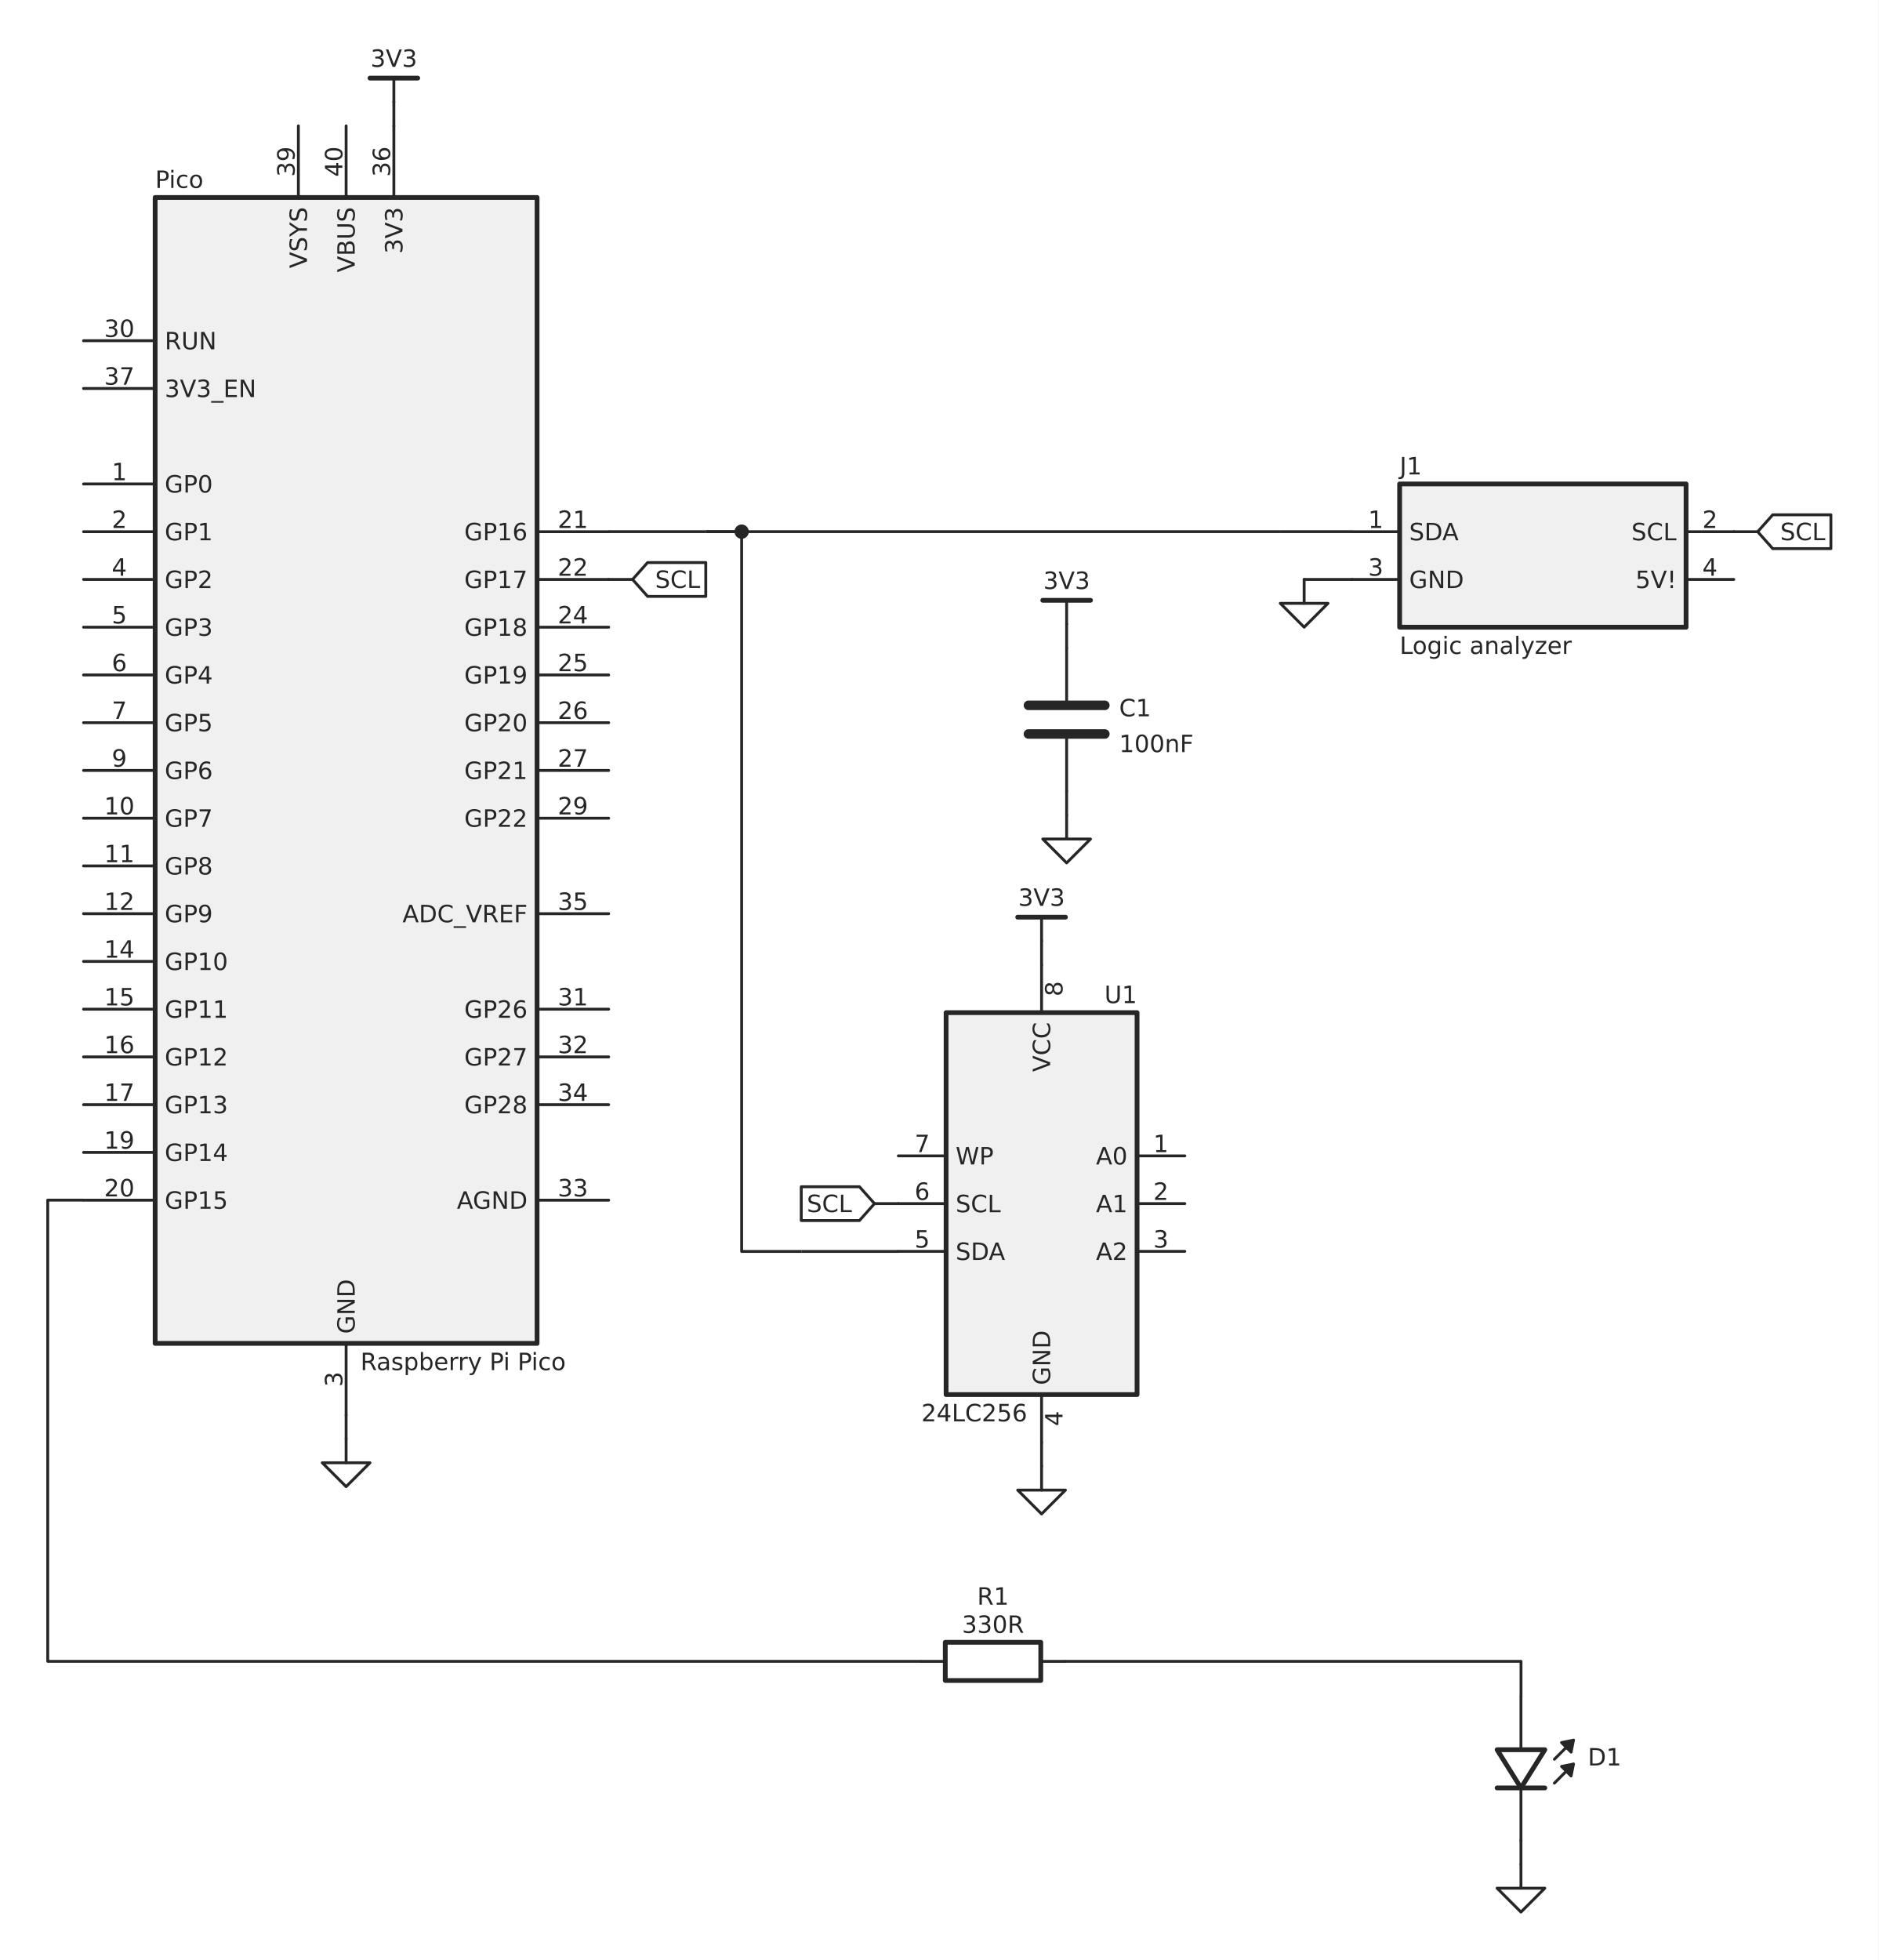
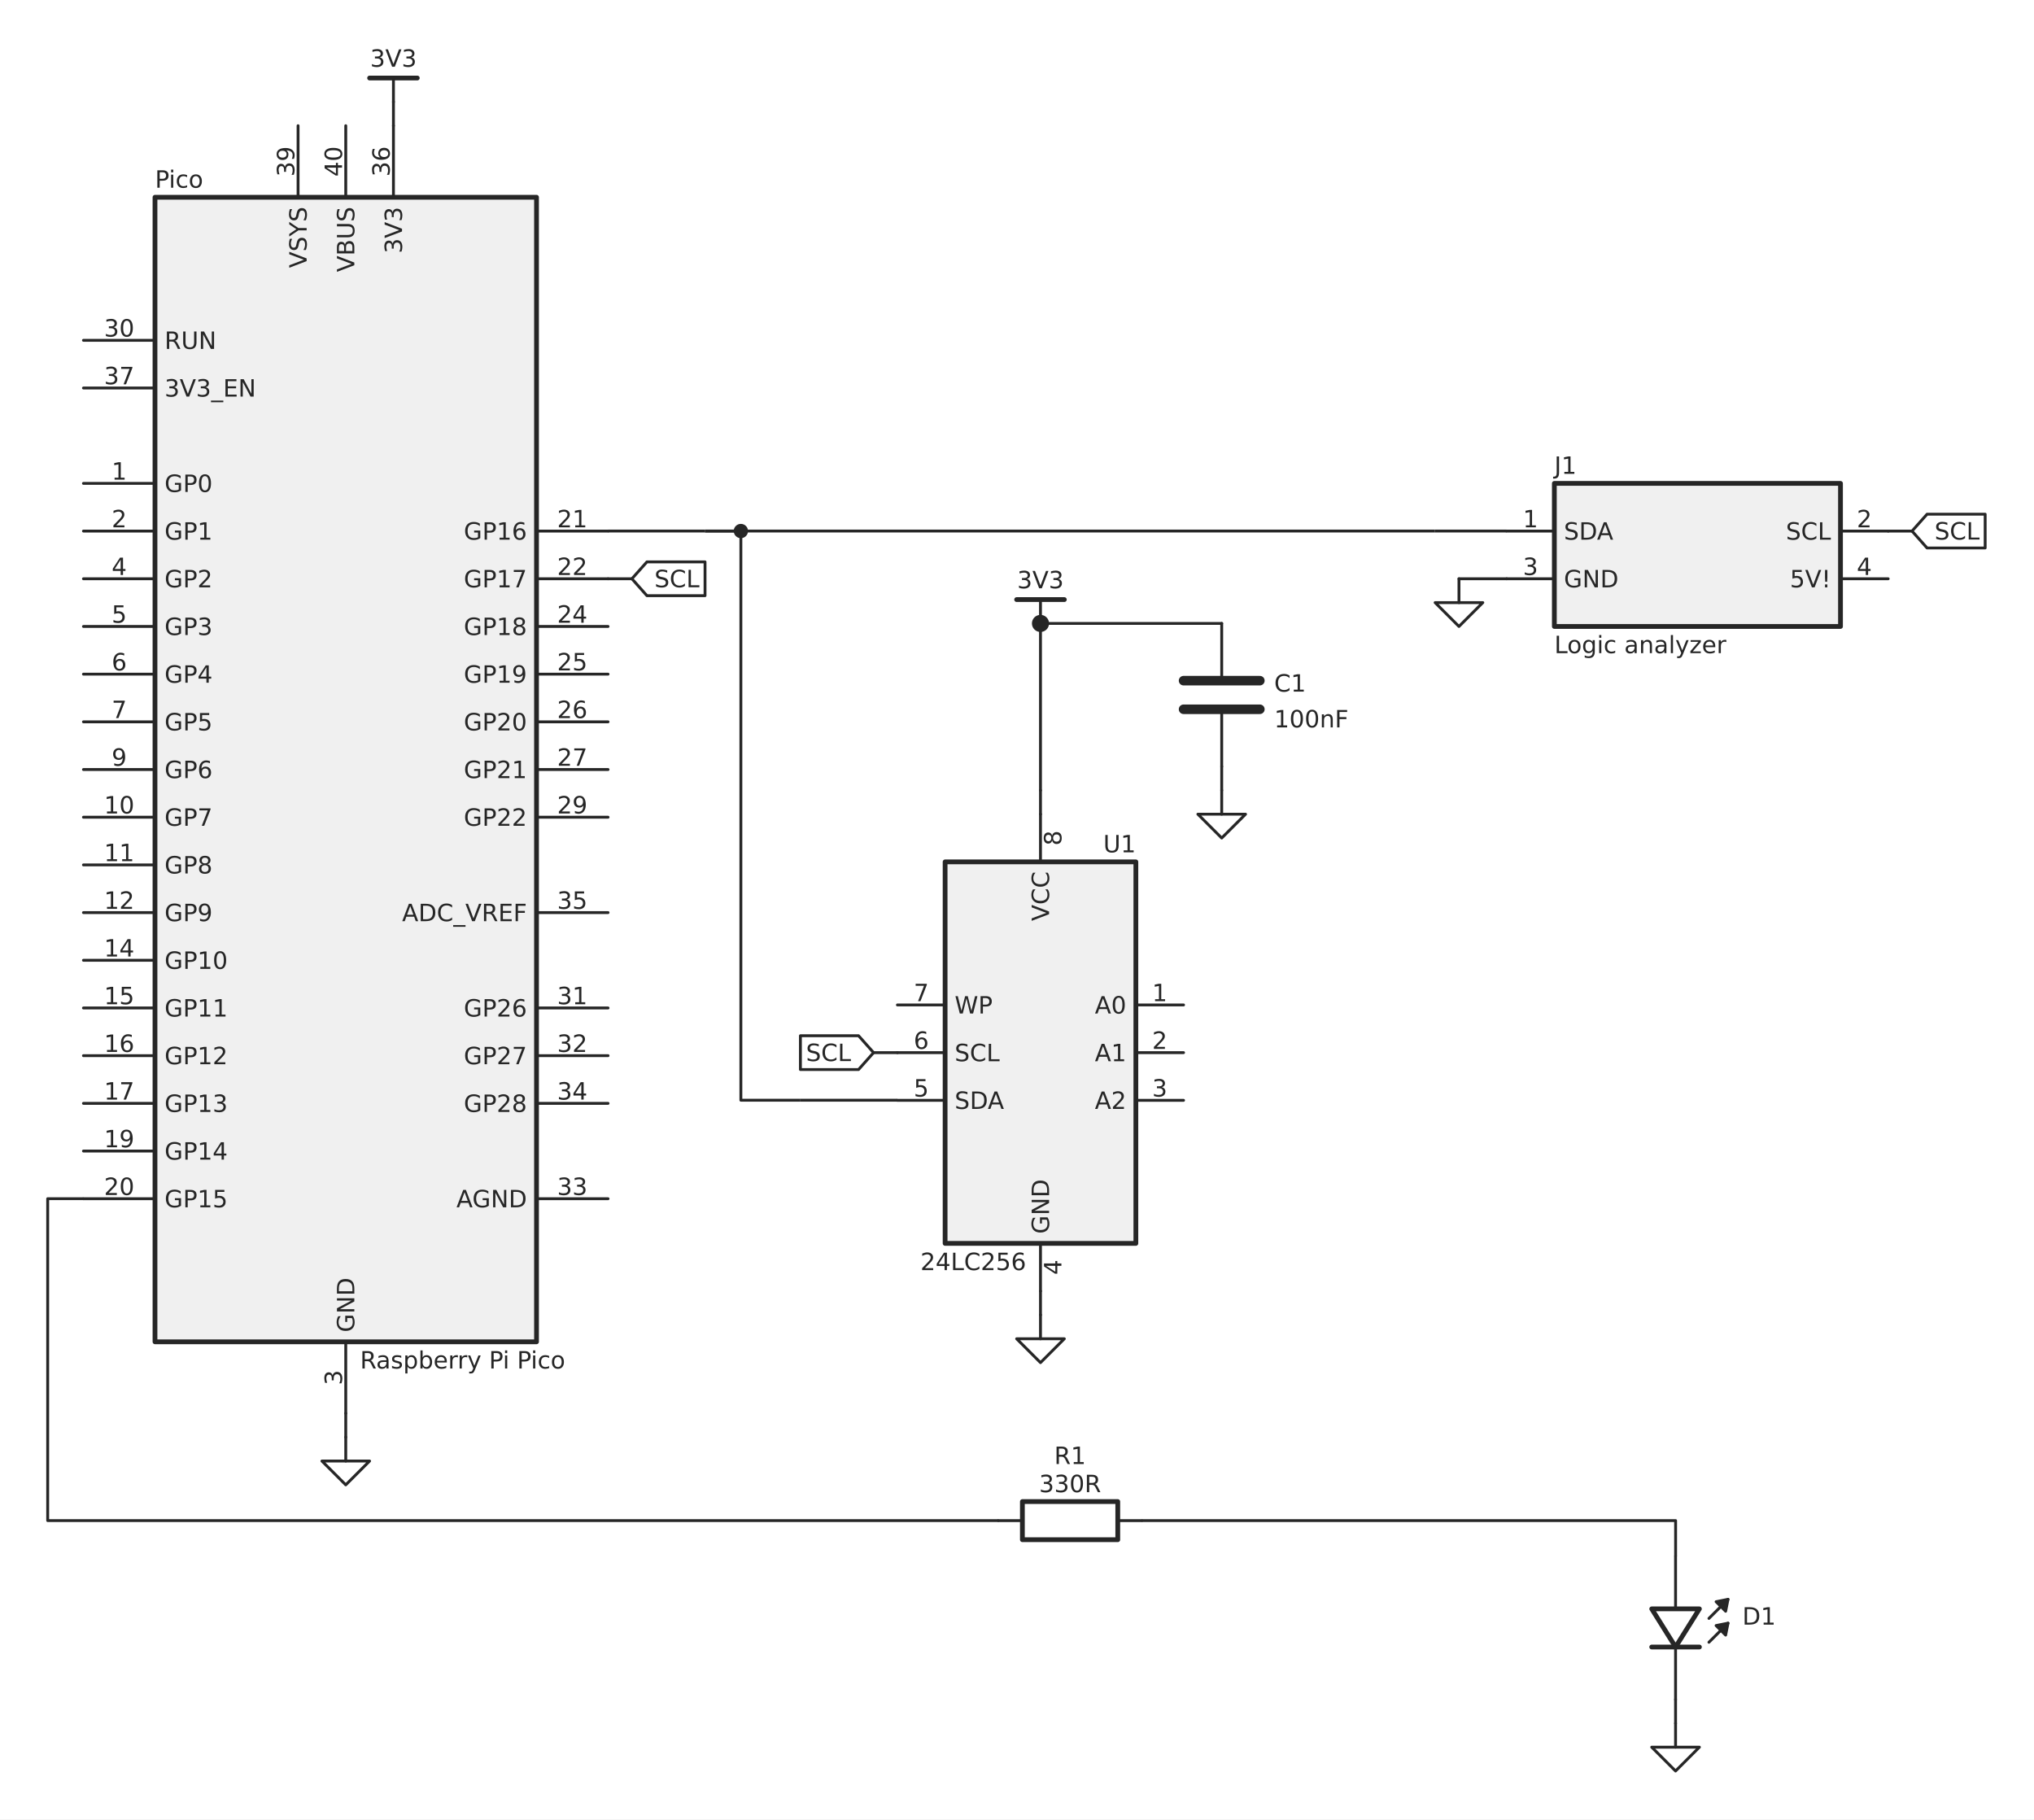
- <svg xmlns="http://www.w3.org/2000/svg" width="787" height="821" viewBox="0 0 787 821" font-family="DejaVu Sans, Helvetica, Arial, sans-serif" color="#262626">
+ <svg xmlns="http://www.w3.org/2000/svg" width="853" height="763" viewBox="0 0 853 763" font-family="DejaVu Sans, Helvetica, Arial, sans-serif" color="#262626">
  <rect width="100%" height="100%" fill="white" />
  <g data-net="SDA">
-     <polyline points="295.7,222.7 310.7,222.7 310.7,524.2 335.7,524.2" fill="none" stroke="currentColor" stroke-width="1.2" stroke-linejoin="round" />
-     <polyline points="295.7,222.7 536.3,222.7" fill="none" stroke="currentColor" stroke-width="1.2" stroke-linejoin="round" />
+     <polyline points="295.7,222.7 310.7,222.7 310.7,461.4 335.7,461.4" fill="none" stroke="currentColor" stroke-width="1.2" stroke-linejoin="round" />
+     <polyline points="295.7,222.7 601.8,222.7" fill="none" stroke="currentColor" stroke-width="1.2" stroke-linejoin="round" />
    <polyline points="255.0,222.7 295.7,222.7" fill="none" stroke="currentColor" stroke-width="1.2" stroke-linejoin="round" />
-     <polyline points="376.3,524.2 335.7,524.2" fill="none" stroke="currentColor" stroke-width="1.2" stroke-linejoin="round" />
-     <polyline points="566.3,222.7 536.3,222.7" fill="none" stroke="currentColor" stroke-width="1.2" stroke-linejoin="round" />
+     <polyline points="376.3,461.4 335.7,461.4" fill="none" stroke="currentColor" stroke-width="1.2" stroke-linejoin="round" />
+     <polyline points="631.8,222.7 601.8,222.7" fill="none" stroke="currentColor" stroke-width="1.2" stroke-linejoin="round" />
    <circle cx="310.7" cy="222.7" r="3" fill="currentColor" />
  </g>
  <g data-net="LED_DRIVE">
-     <polyline points="35.0,502.7 20.0,502.7 20.0,695.9 386.0,695.9" fill="none" stroke="currentColor" stroke-width="1.2" stroke-linejoin="round" />
+     <polyline points="35.0,502.7 20.0,502.7 20.0,637.7 418.8,637.7" fill="none" stroke="currentColor" stroke-width="1.2" stroke-linejoin="round" />
  </g>
  <g data-net="LED">
-     <polyline points="446.0,695.9 637.2,695.9 637.2,710.9" fill="none" stroke="currentColor" stroke-width="1.2" stroke-linejoin="round" />
+     <polyline points="478.8,637.7 702.7,637.7 702.7,652.7" fill="none" stroke="currentColor" stroke-width="1.2" stroke-linejoin="round" />
  </g>
  <g data-part="Pico">
    <polygon points="65,82.72 225,82.72 225,562.72 65,562.72" fill="currentColor" fill-opacity="0.07" stroke="currentColor" stroke-width="2" stroke-linejoin="round" stroke-linecap="round" />
    <g data-pin="Pico.30">
      <polyline points="35,142.72 65,142.72" fill="none" stroke="currentColor" stroke-width="1.2" stroke-linejoin="round" stroke-linecap="round" />
      <text x="69" y="146.32" font-size="10" text-anchor="start" fill="currentColor">RUN</text>
      <text x="50" y="141.15" font-size="10" text-anchor="middle" fill="currentColor">30</text>
    </g>
    <g data-pin="Pico.37">
      <polyline points="35,162.72 65,162.72" fill="none" stroke="currentColor" stroke-width="1.2" stroke-linejoin="round" stroke-linecap="round" />
      <text x="69" y="166.32" font-size="10" text-anchor="start" fill="currentColor">3V3_EN</text>
      <text x="50" y="161.15" font-size="10" text-anchor="middle" fill="currentColor">37</text>
    </g>
    <g data-pin="Pico.1">
      <polyline points="35,202.72 65,202.72" fill="none" stroke="currentColor" stroke-width="1.2" stroke-linejoin="round" stroke-linecap="round" />
      <text x="69" y="206.32" font-size="10" text-anchor="start" fill="currentColor">GP0</text>
      <text x="50" y="201.15" font-size="10" text-anchor="middle" fill="currentColor">1</text>
    </g>
    <g data-pin="Pico.2">
      <polyline points="35,222.72 65,222.72" fill="none" stroke="currentColor" stroke-width="1.2" stroke-linejoin="round" stroke-linecap="round" />
      <text x="69" y="226.32" font-size="10" text-anchor="start" fill="currentColor">GP1</text>
      <text x="50" y="221.15" font-size="10" text-anchor="middle" fill="currentColor">2</text>
    </g>
    <g data-pin="Pico.4">
      <polyline points="35,242.72 65,242.72" fill="none" stroke="currentColor" stroke-width="1.2" stroke-linejoin="round" stroke-linecap="round" />
      <text x="69" y="246.32" font-size="10" text-anchor="start" fill="currentColor">GP2</text>
      <text x="50" y="241.15" font-size="10" text-anchor="middle" fill="currentColor">4</text>
    </g>
    <g data-pin="Pico.5">
      <polyline points="35,262.72 65,262.72" fill="none" stroke="currentColor" stroke-width="1.2" stroke-linejoin="round" stroke-linecap="round" />
      <text x="69" y="266.32" font-size="10" text-anchor="start" fill="currentColor">GP3</text>
      <text x="50" y="261.15" font-size="10" text-anchor="middle" fill="currentColor">5</text>
    </g>
    <g data-pin="Pico.6">
      <polyline points="35,282.72 65,282.72" fill="none" stroke="currentColor" stroke-width="1.2" stroke-linejoin="round" stroke-linecap="round" />
      <text x="69" y="286.32" font-size="10" text-anchor="start" fill="currentColor">GP4</text>
      <text x="50" y="281.15" font-size="10" text-anchor="middle" fill="currentColor">6</text>
    </g>
    <g data-pin="Pico.7">
      <polyline points="35,302.72 65,302.72" fill="none" stroke="currentColor" stroke-width="1.2" stroke-linejoin="round" stroke-linecap="round" />
      <text x="69" y="306.32" font-size="10" text-anchor="start" fill="currentColor">GP5</text>
      <text x="50" y="301.15" font-size="10" text-anchor="middle" fill="currentColor">7</text>
    </g>
    <g data-pin="Pico.9">
      <polyline points="35,322.72 65,322.72" fill="none" stroke="currentColor" stroke-width="1.2" stroke-linejoin="round" stroke-linecap="round" />
      <text x="69" y="326.32" font-size="10" text-anchor="start" fill="currentColor">GP6</text>
      <text x="50" y="321.15" font-size="10" text-anchor="middle" fill="currentColor">9</text>
    </g>
    <g data-pin="Pico.10">
      <polyline points="35,342.72 65,342.72" fill="none" stroke="currentColor" stroke-width="1.2" stroke-linejoin="round" stroke-linecap="round" />
      <text x="69" y="346.32" font-size="10" text-anchor="start" fill="currentColor">GP7</text>
      <text x="50" y="341.15" font-size="10" text-anchor="middle" fill="currentColor">10</text>
    </g>
    <g data-pin="Pico.11">
      <polyline points="35,362.72 65,362.72" fill="none" stroke="currentColor" stroke-width="1.2" stroke-linejoin="round" stroke-linecap="round" />
      <text x="69" y="366.32" font-size="10" text-anchor="start" fill="currentColor">GP8</text>
      <text x="50" y="361.15" font-size="10" text-anchor="middle" fill="currentColor">11</text>
    </g>
    <g data-pin="Pico.12">
      <polyline points="35,382.72 65,382.72" fill="none" stroke="currentColor" stroke-width="1.2" stroke-linejoin="round" stroke-linecap="round" />
      <text x="69" y="386.32" font-size="10" text-anchor="start" fill="currentColor">GP9</text>
      <text x="50" y="381.15" font-size="10" text-anchor="middle" fill="currentColor">12</text>
    </g>
    <g data-pin="Pico.14">
      <polyline points="35,402.72 65,402.72" fill="none" stroke="currentColor" stroke-width="1.2" stroke-linejoin="round" stroke-linecap="round" />
      <text x="69" y="406.32" font-size="10" text-anchor="start" fill="currentColor">GP10</text>
      <text x="50" y="401.15" font-size="10" text-anchor="middle" fill="currentColor">14</text>
    </g>
    <g data-pin="Pico.15">
      <polyline points="35,422.72 65,422.72" fill="none" stroke="currentColor" stroke-width="1.2" stroke-linejoin="round" stroke-linecap="round" />
      <text x="69" y="426.32" font-size="10" text-anchor="start" fill="currentColor">GP11</text>
      <text x="50" y="421.15" font-size="10" text-anchor="middle" fill="currentColor">15</text>
    </g>
    <g data-pin="Pico.16">
      <polyline points="35,442.72 65,442.72" fill="none" stroke="currentColor" stroke-width="1.2" stroke-linejoin="round" stroke-linecap="round" />
      <text x="69" y="446.32" font-size="10" text-anchor="start" fill="currentColor">GP12</text>
      <text x="50" y="441.15" font-size="10" text-anchor="middle" fill="currentColor">16</text>
    </g>
    <g data-pin="Pico.17">
      <polyline points="35,462.72 65,462.72" fill="none" stroke="currentColor" stroke-width="1.2" stroke-linejoin="round" stroke-linecap="round" />
      <text x="69" y="466.32" font-size="10" text-anchor="start" fill="currentColor">GP13</text>
      <text x="50" y="461.15" font-size="10" text-anchor="middle" fill="currentColor">17</text>
    </g>
    <g data-pin="Pico.19">
      <polyline points="35,482.72 65,482.72" fill="none" stroke="currentColor" stroke-width="1.2" stroke-linejoin="round" stroke-linecap="round" />
      <text x="69" y="486.32" font-size="10" text-anchor="start" fill="currentColor">GP14</text>
      <text x="50" y="481.15" font-size="10" text-anchor="middle" fill="currentColor">19</text>
    </g>
    <g data-pin="Pico.20">
      <polyline points="35,502.72 65,502.72" fill="none" stroke="currentColor" stroke-width="1.2" stroke-linejoin="round" stroke-linecap="round" />
      <text x="69" y="506.32" font-size="10" text-anchor="start" fill="currentColor">GP15</text>
      <text x="50" y="501.15" font-size="10" text-anchor="middle" fill="currentColor">20</text>
    </g>
    <g data-pin="Pico.21">
      <polyline points="255,222.72 225,222.72" fill="none" stroke="currentColor" stroke-width="1.2" stroke-linejoin="round" stroke-linecap="round" />
      <text x="221" y="226.32" font-size="10" text-anchor="end" fill="currentColor">GP16</text>
      <text x="240" y="221.15" font-size="10" text-anchor="middle" fill="currentColor">21</text>
    </g>
    <g data-pin="Pico.22">
      <polyline points="255,242.72 225,242.72" fill="none" stroke="currentColor" stroke-width="1.2" stroke-linejoin="round" stroke-linecap="round" />
      <text x="221" y="246.32" font-size="10" text-anchor="end" fill="currentColor">GP17</text>
      <text x="240" y="241.15" font-size="10" text-anchor="middle" fill="currentColor">22</text>
    </g>
    <g data-pin="Pico.24">
      <polyline points="255,262.72 225,262.72" fill="none" stroke="currentColor" stroke-width="1.2" stroke-linejoin="round" stroke-linecap="round" />
      <text x="221" y="266.32" font-size="10" text-anchor="end" fill="currentColor">GP18</text>
      <text x="240" y="261.15" font-size="10" text-anchor="middle" fill="currentColor">24</text>
    </g>
    <g data-pin="Pico.25">
      <polyline points="255,282.72 225,282.72" fill="none" stroke="currentColor" stroke-width="1.2" stroke-linejoin="round" stroke-linecap="round" />
      <text x="221" y="286.32" font-size="10" text-anchor="end" fill="currentColor">GP19</text>
      <text x="240" y="281.15" font-size="10" text-anchor="middle" fill="currentColor">25</text>
    </g>
    <g data-pin="Pico.26">
      <polyline points="255,302.72 225,302.72" fill="none" stroke="currentColor" stroke-width="1.2" stroke-linejoin="round" stroke-linecap="round" />
      <text x="221" y="306.32" font-size="10" text-anchor="end" fill="currentColor">GP20</text>
      <text x="240" y="301.15" font-size="10" text-anchor="middle" fill="currentColor">26</text>
    </g>
    <g data-pin="Pico.27">
      <polyline points="255,322.72 225,322.72" fill="none" stroke="currentColor" stroke-width="1.2" stroke-linejoin="round" stroke-linecap="round" />
      <text x="221" y="326.32" font-size="10" text-anchor="end" fill="currentColor">GP21</text>
      <text x="240" y="321.15" font-size="10" text-anchor="middle" fill="currentColor">27</text>
    </g>
    <g data-pin="Pico.29">
      <polyline points="255,342.72 225,342.72" fill="none" stroke="currentColor" stroke-width="1.2" stroke-linejoin="round" stroke-linecap="round" />
      <text x="221" y="346.32" font-size="10" text-anchor="end" fill="currentColor">GP22</text>
      <text x="240" y="341.15" font-size="10" text-anchor="middle" fill="currentColor">29</text>
    </g>
    <g data-pin="Pico.35">
      <polyline points="255,382.72 225,382.72" fill="none" stroke="currentColor" stroke-width="1.2" stroke-linejoin="round" stroke-linecap="round" />
      <text x="221" y="386.32" font-size="10" text-anchor="end" fill="currentColor">ADC_VREF</text>
      <text x="240" y="381.15" font-size="10" text-anchor="middle" fill="currentColor">35</text>
    </g>
    <g data-pin="Pico.31">
      <polyline points="255,422.72 225,422.72" fill="none" stroke="currentColor" stroke-width="1.2" stroke-linejoin="round" stroke-linecap="round" />
      <text x="221" y="426.32" font-size="10" text-anchor="end" fill="currentColor">GP26</text>
      <text x="240" y="421.15" font-size="10" text-anchor="middle" fill="currentColor">31</text>
    </g>
    <g data-pin="Pico.32">
      <polyline points="255,442.72 225,442.72" fill="none" stroke="currentColor" stroke-width="1.2" stroke-linejoin="round" stroke-linecap="round" />
      <text x="221" y="446.32" font-size="10" text-anchor="end" fill="currentColor">GP27</text>
      <text x="240" y="441.15" font-size="10" text-anchor="middle" fill="currentColor">32</text>
    </g>
    <g data-pin="Pico.34">
      <polyline points="255,462.72 225,462.72" fill="none" stroke="currentColor" stroke-width="1.2" stroke-linejoin="round" stroke-linecap="round" />
      <text x="221" y="466.32" font-size="10" text-anchor="end" fill="currentColor">GP28</text>
      <text x="240" y="461.15" font-size="10" text-anchor="middle" fill="currentColor">34</text>
    </g>
    <g data-pin="Pico.33">
      <polyline points="255,502.72 225,502.72" fill="none" stroke="currentColor" stroke-width="1.2" stroke-linejoin="round" stroke-linecap="round" />
      <text x="221" y="506.32" font-size="10" text-anchor="end" fill="currentColor">AGND</text>
      <text x="240" y="501.15" font-size="10" text-anchor="middle" fill="currentColor">33</text>
    </g>
    <g data-pin="Pico.39">
      <polyline points="125,52.72 125,82.72" fill="none" stroke="currentColor" stroke-width="1.2" stroke-linejoin="round" stroke-linecap="round" />
      <text x="128.6" y="86.72" font-size="10" text-anchor="end" fill="currentColor" transform="rotate(-90 128.6 86.72)">VSYS</text>
      <text x="123.43" y="67.72" font-size="10" text-anchor="middle" fill="currentColor" transform="rotate(-90 123.43 67.72)">39</text>
    </g>
    <g data-pin="Pico.40">
      <polyline points="145,52.72 145,82.72" fill="none" stroke="currentColor" stroke-width="1.2" stroke-linejoin="round" stroke-linecap="round" />
      <text x="148.6" y="86.72" font-size="10" text-anchor="end" fill="currentColor" transform="rotate(-90 148.6 86.72)">VBUS</text>
      <text x="143.43" y="67.72" font-size="10" text-anchor="middle" fill="currentColor" transform="rotate(-90 143.43 67.72)">40</text>
    </g>
    <g data-pin="Pico.36">
      <polyline points="165,52.72 165,82.72" fill="none" stroke="currentColor" stroke-width="1.2" stroke-linejoin="round" stroke-linecap="round" />
      <text x="168.6" y="86.72" font-size="10" text-anchor="end" fill="currentColor" transform="rotate(-90 168.6 86.72)">3V3</text>
      <text x="163.43" y="67.72" font-size="10" text-anchor="middle" fill="currentColor" transform="rotate(-90 163.43 67.72)">36</text>
    </g>
    <g data-pin="Pico.3">
      <polyline points="145,592.72 145,562.72" fill="none" stroke="currentColor" stroke-width="1.2" stroke-linejoin="round" stroke-linecap="round" />
      <text x="148.6" y="558.72" font-size="10" text-anchor="start" fill="currentColor" transform="rotate(-90 148.6 558.72)">GND</text>
      <text x="143.43" y="577.72" font-size="10" text-anchor="middle" fill="currentColor" transform="rotate(-90 143.43 577.72)">3</text>
    </g>
    <text x="65" y="78.72" font-size="10" text-anchor="start" fill="currentColor">Pico</text>
    <text x="151" y="573.92" font-size="10" text-anchor="start" fill="currentColor">Raspberry Pi Pico</text>
  </g>
  <g data-net="3V3">
    <polyline points="165,52.72 165,42.72" fill="none" stroke="currentColor" stroke-width="1.2" stroke-linejoin="round" stroke-linecap="round" />
    <polyline points="165,42.72 165,32.72" fill="none" stroke="currentColor" stroke-width="1.2" stroke-linejoin="round" stroke-linecap="round" />
    <polyline points="155,32.72 175,32.72" fill="none" stroke="currentColor" stroke-width="2" stroke-linejoin="round" stroke-linecap="round" />
    <text x="165" y="28" font-size="10" text-anchor="middle" fill="currentColor">3V3</text>
  </g>
  <g data-net="GND">
    <polyline points="145,592.72 145,602.72" fill="none" stroke="currentColor" stroke-width="1.2" stroke-linejoin="round" stroke-linecap="round" />
    <polyline points="145,602.72 145,612.72" fill="none" stroke="currentColor" stroke-width="1.2" stroke-linejoin="round" stroke-linecap="round" />
    <polygon points="135,612.72 155,612.72 145,622.72" fill="none" stroke="currentColor" stroke-width="1.2" stroke-linejoin="round" stroke-linecap="round" />
  </g>
  <g data-net="SCL">
    <polyline points="255,242.72 265,242.72" fill="none" stroke="currentColor" stroke-width="1.2" stroke-linejoin="round" stroke-linecap="round" />
    <polygon points="265,242.72 271.3,235.64 295.67,235.64 295.67,249.81 271.3,249.81" fill="none" stroke="currentColor" stroke-width="1.2" stroke-linejoin="round" stroke-linecap="round" />
    <text x="274.45" y="246.27" font-size="10" text-anchor="start" fill="currentColor">SCL</text>
  </g>
  <g data-part="U1">
-     <polygon points="476.35,424.17 396.35,424.17 396.35,584.17 476.35,584.17" fill="currentColor" fill-opacity="0.07" stroke="currentColor" stroke-width="2" stroke-linejoin="round" stroke-linecap="round" />
+     <polygon points="476.35,361.45 396.35,361.45 396.35,521.45 476.35,521.45" fill="currentColor" fill-opacity="0.07" stroke="currentColor" stroke-width="2" stroke-linejoin="round" stroke-linecap="round" />
    <g data-pin="U1.1">
-       <polyline points="496.35,484.17 476.35,484.17" fill="none" stroke="currentColor" stroke-width="1.2" stroke-linejoin="round" stroke-linecap="round" />
-       <text x="472.35" y="487.77" font-size="10" text-anchor="end" fill="currentColor">A0</text>
-       <text x="486.35" y="482.6" font-size="10" text-anchor="middle" fill="currentColor">1</text>
+       <polyline points="496.35,421.45 476.35,421.45" fill="none" stroke="currentColor" stroke-width="1.2" stroke-linejoin="round" stroke-linecap="round" />
+       <text x="472.35" y="425.05" font-size="10" text-anchor="end" fill="currentColor">A0</text>
+       <text x="486.35" y="419.87" font-size="10" text-anchor="middle" fill="currentColor">1</text>
    </g>
    <g data-pin="U1.2">
-       <polyline points="496.35,504.17 476.35,504.17" fill="none" stroke="currentColor" stroke-width="1.2" stroke-linejoin="round" stroke-linecap="round" />
-       <text x="472.35" y="507.77" font-size="10" text-anchor="end" fill="currentColor">A1</text>
-       <text x="486.35" y="502.6" font-size="10" text-anchor="middle" fill="currentColor">2</text>
+       <polyline points="496.35,441.45 476.35,441.45" fill="none" stroke="currentColor" stroke-width="1.2" stroke-linejoin="round" stroke-linecap="round" />
+       <text x="472.35" y="445.05" font-size="10" text-anchor="end" fill="currentColor">A1</text>
+       <text x="486.35" y="439.87" font-size="10" text-anchor="middle" fill="currentColor">2</text>
    </g>
    <g data-pin="U1.3">
-       <polyline points="496.35,524.17 476.35,524.17" fill="none" stroke="currentColor" stroke-width="1.2" stroke-linejoin="round" stroke-linecap="round" />
-       <text x="472.35" y="527.77" font-size="10" text-anchor="end" fill="currentColor">A2</text>
-       <text x="486.35" y="522.6" font-size="10" text-anchor="middle" fill="currentColor">3</text>
+       <polyline points="496.35,461.45 476.35,461.45" fill="none" stroke="currentColor" stroke-width="1.2" stroke-linejoin="round" stroke-linecap="round" />
+       <text x="472.35" y="465.05" font-size="10" text-anchor="end" fill="currentColor">A2</text>
+       <text x="486.35" y="459.87" font-size="10" text-anchor="middle" fill="currentColor">3</text>
    </g>
    <g data-pin="U1.7">
-       <polyline points="376.35,484.17 396.35,484.17" fill="none" stroke="currentColor" stroke-width="1.2" stroke-linejoin="round" stroke-linecap="round" />
-       <text x="400.35" y="487.77" font-size="10" text-anchor="start" fill="currentColor">WP</text>
-       <text x="386.35" y="482.6" font-size="10" text-anchor="middle" fill="currentColor">7</text>
+       <polyline points="376.35,421.45 396.35,421.45" fill="none" stroke="currentColor" stroke-width="1.2" stroke-linejoin="round" stroke-linecap="round" />
+       <text x="400.35" y="425.05" font-size="10" text-anchor="start" fill="currentColor">WP</text>
+       <text x="386.35" y="419.87" font-size="10" text-anchor="middle" fill="currentColor">7</text>
    </g>
    <g data-pin="U1.6">
-       <polyline points="376.35,504.17 396.35,504.17" fill="none" stroke="currentColor" stroke-width="1.2" stroke-linejoin="round" stroke-linecap="round" />
-       <text x="400.35" y="507.77" font-size="10" text-anchor="start" fill="currentColor">SCL</text>
-       <text x="386.35" y="502.6" font-size="10" text-anchor="middle" fill="currentColor">6</text>
+       <polyline points="376.35,441.45 396.35,441.45" fill="none" stroke="currentColor" stroke-width="1.2" stroke-linejoin="round" stroke-linecap="round" />
+       <text x="400.35" y="445.05" font-size="10" text-anchor="start" fill="currentColor">SCL</text>
+       <text x="386.35" y="439.87" font-size="10" text-anchor="middle" fill="currentColor">6</text>
    </g>
    <g data-pin="U1.5">
-       <polyline points="376.35,524.17 396.35,524.17" fill="none" stroke="currentColor" stroke-width="1.2" stroke-linejoin="round" stroke-linecap="round" />
-       <text x="400.35" y="527.77" font-size="10" text-anchor="start" fill="currentColor">SDA</text>
-       <text x="386.35" y="522.6" font-size="10" text-anchor="middle" fill="currentColor">5</text>
+       <polyline points="376.35,461.45 396.35,461.45" fill="none" stroke="currentColor" stroke-width="1.2" stroke-linejoin="round" stroke-linecap="round" />
+       <text x="400.35" y="465.05" font-size="10" text-anchor="start" fill="currentColor">SDA</text>
+       <text x="386.35" y="459.87" font-size="10" text-anchor="middle" fill="currentColor">5</text>
    </g>
    <g data-pin="U1.8">
-       <polyline points="436.35,404.17 436.35,424.17" fill="none" stroke="currentColor" stroke-width="1.2" stroke-linejoin="round" stroke-linecap="round" />
-       <text x="439.95" y="428.17" font-size="10" text-anchor="end" fill="currentColor" transform="rotate(-90 439.95 428.17)">VCC</text>
-       <text x="445.12" y="414.17" font-size="10" text-anchor="middle" fill="currentColor" transform="rotate(-90 445.12 414.17)">8</text>
+       <polyline points="436.35,341.45 436.35,361.45" fill="none" stroke="currentColor" stroke-width="1.2" stroke-linejoin="round" stroke-linecap="round" />
+       <text x="439.95" y="365.45" font-size="10" text-anchor="end" fill="currentColor" transform="rotate(-90 439.95 365.45)">VCC</text>
+       <text x="445.12" y="351.45" font-size="10" text-anchor="middle" fill="currentColor" transform="rotate(-90 445.12 351.45)">8</text>
    </g>
    <g data-pin="U1.4">
-       <polyline points="436.35,604.17 436.35,584.17" fill="none" stroke="currentColor" stroke-width="1.2" stroke-linejoin="round" stroke-linecap="round" />
-       <text x="439.95" y="580.17" font-size="10" text-anchor="start" fill="currentColor" transform="rotate(-90 439.95 580.17)">GND</text>
-       <text x="445.12" y="594.17" font-size="10" text-anchor="middle" fill="currentColor" transform="rotate(-90 445.12 594.17)">4</text>
-     </g>
-     <text x="476.35" y="420.17" font-size="10" text-anchor="end" fill="currentColor">U1</text>
-     <text x="430.35" y="595.37" font-size="10" text-anchor="end" fill="currentColor">24LC256</text>
+       <polyline points="436.35,541.45 436.35,521.45" fill="none" stroke="currentColor" stroke-width="1.2" stroke-linejoin="round" stroke-linecap="round" />
+       <text x="439.95" y="517.45" font-size="10" text-anchor="start" fill="currentColor" transform="rotate(-90 439.95 517.45)">GND</text>
+       <text x="445.12" y="531.45" font-size="10" text-anchor="middle" fill="currentColor" transform="rotate(-90 445.12 531.45)">4</text>
+     </g>
+     <text x="476.35" y="357.45" font-size="10" text-anchor="end" fill="currentColor">U1</text>
+     <text x="430.35" y="532.65" font-size="10" text-anchor="end" fill="currentColor">24LC256</text>
  </g>
  <g data-net="3V3">
-     <polyline points="436.35,404.17 436.35,394.17" fill="none" stroke="currentColor" stroke-width="1.2" stroke-linejoin="round" stroke-linecap="round" />
-     <polyline points="436.35,394.17 436.35,384.17" fill="none" stroke="currentColor" stroke-width="1.2" stroke-linejoin="round" stroke-linecap="round" />
-     <polyline points="426.35,384.17 446.35,384.17" fill="none" stroke="currentColor" stroke-width="2" stroke-linejoin="round" stroke-linecap="round" />
-     <text x="436.35" y="379.45" font-size="10" text-anchor="middle" fill="currentColor">3V3</text>
-   </g>
-   <g data-net="GND">
-     <polyline points="436.35,604.17 436.35,614.17" fill="none" stroke="currentColor" stroke-width="1.2" stroke-linejoin="round" stroke-linecap="round" />
-     <polyline points="436.35,614.17 436.35,624.17" fill="none" stroke="currentColor" stroke-width="1.2" stroke-linejoin="round" stroke-linecap="round" />
-     <polygon points="426.35,624.17 446.35,624.17 436.35,634.17" fill="none" stroke="currentColor" stroke-width="1.2" stroke-linejoin="round" stroke-linecap="round" />
+     <polyline points="436.35,341.45 436.35,331.45" fill="none" stroke="currentColor" stroke-width="1.2" stroke-linejoin="round" stroke-linecap="round" />
+   </g>
+   <g data-net="GND">
+     <polyline points="436.35,541.45 436.35,551.45" fill="none" stroke="currentColor" stroke-width="1.2" stroke-linejoin="round" stroke-linecap="round" />
+     <polyline points="436.35,551.45 436.35,561.45" fill="none" stroke="currentColor" stroke-width="1.2" stroke-linejoin="round" stroke-linecap="round" />
+     <polygon points="426.35,561.45 446.35,561.45 436.35,571.45" fill="none" stroke="currentColor" stroke-width="1.2" stroke-linejoin="round" stroke-linecap="round" />
  </g>
  <g data-net="SCL">
-     <polyline points="376.35,504.17 366.35,504.17" fill="none" stroke="currentColor" stroke-width="1.2" stroke-linejoin="round" stroke-linecap="round" />
-     <polygon points="366.35,504.17 360.05,497.09 335.67,497.09 335.67,511.26 360.05,511.26" fill="none" stroke="currentColor" stroke-width="1.2" stroke-linejoin="round" stroke-linecap="round" />
-     <text x="356.9" y="507.72" font-size="10" text-anchor="end" fill="currentColor">SCL</text>
+     <polyline points="376.35,441.45 366.35,441.45" fill="none" stroke="currentColor" stroke-width="1.2" stroke-linejoin="round" stroke-linecap="round" />
+     <polygon points="366.35,441.45 360.05,434.36 335.67,434.36 335.67,448.54 360.05,448.54" fill="none" stroke="currentColor" stroke-width="1.2" stroke-linejoin="round" stroke-linecap="round" />
+     <text x="356.9" y="444.99" font-size="10" text-anchor="end" fill="currentColor">SCL</text>
  </g>
  <g data-part="C1">
-     <polyline points="430.85,295.45 462.85,295.45" fill="none" stroke="currentColor" stroke-width="4" stroke-linejoin="round" stroke-linecap="round" />
-     <polyline points="430.85,307.45 462.85,307.45" fill="none" stroke="currentColor" stroke-width="4" stroke-linejoin="round" stroke-linecap="round" />
+     <polyline points="496.35,285.45 528.35,285.45" fill="none" stroke="currentColor" stroke-width="4" stroke-linejoin="round" stroke-linecap="round" />
+     <polyline points="496.35,297.45 528.35,297.45" fill="none" stroke="currentColor" stroke-width="4" stroke-linejoin="round" stroke-linecap="round" />
    <g data-pin="C1.1">
-       <polyline points="446.85,271.45 446.85,295.45" fill="none" stroke="currentColor" stroke-width="1.2" stroke-linejoin="round" stroke-linecap="round" />
+       <polyline points="512.35,261.45 512.35,285.45" fill="none" stroke="currentColor" stroke-width="1.2" stroke-linejoin="round" stroke-linecap="round" />
    </g>
    <g data-pin="C1.2">
-       <polyline points="446.85,331.45 446.85,307.45" fill="none" stroke="currentColor" stroke-width="1.2" stroke-linejoin="round" stroke-linecap="round" />
-     </g>
-     <text x="468.85" y="300.05" font-size="10" text-anchor="start" fill="currentColor">C1</text>
-     <text x="468.85" y="315.05" font-size="10" text-anchor="start" fill="currentColor">100nF</text>
+       <polyline points="512.35,321.45 512.35,297.45" fill="none" stroke="currentColor" stroke-width="1.2" stroke-linejoin="round" stroke-linecap="round" />
+     </g>
+     <text x="534.35" y="290.05" font-size="10" text-anchor="start" fill="currentColor">C1</text>
+     <text x="534.35" y="305.05" font-size="10" text-anchor="start" fill="currentColor">100nF</text>
+   </g>
+   <g data-net="GND">
+     <polyline points="512.35,321.45 512.35,331.45" fill="none" stroke="currentColor" stroke-width="1.2" stroke-linejoin="round" stroke-linecap="round" />
+     <polyline points="512.35,331.45 512.35,341.45" fill="none" stroke="currentColor" stroke-width="1.2" stroke-linejoin="round" stroke-linecap="round" />
+     <polygon points="502.35,341.45 522.35,341.45 512.35,351.45" fill="none" stroke="currentColor" stroke-width="1.2" stroke-linejoin="round" stroke-linecap="round" />
  </g>
  <g data-net="3V3">
-     <polyline points="446.85,271.45 446.85,261.45" fill="none" stroke="currentColor" stroke-width="1.2" stroke-linejoin="round" stroke-linecap="round" />
-     <polyline points="446.85,261.45 446.85,251.45" fill="none" stroke="currentColor" stroke-width="1.2" stroke-linejoin="round" stroke-linecap="round" />
-     <polyline points="436.85,251.45 456.85,251.45" fill="none" stroke="currentColor" stroke-width="2" stroke-linejoin="round" stroke-linecap="round" />
-     <text x="446.85" y="246.72" font-size="10" text-anchor="middle" fill="currentColor">3V3</text>
-   </g>
-   <g data-net="GND">
-     <polyline points="446.85,331.45 446.85,341.45" fill="none" stroke="currentColor" stroke-width="1.2" stroke-linejoin="round" stroke-linecap="round" />
-     <polyline points="446.85,341.45 446.85,351.45" fill="none" stroke="currentColor" stroke-width="1.2" stroke-linejoin="round" stroke-linecap="round" />
-     <polygon points="436.85,351.45 456.85,351.45 446.85,361.45" fill="none" stroke="currentColor" stroke-width="1.2" stroke-linejoin="round" stroke-linecap="round" />
+     <polyline points="436.35,331.45 436.35,261.45" fill="none" stroke="currentColor" stroke-width="1.2" stroke-linejoin="round" stroke-linecap="round" />
+     <polyline points="436.35,261.45 436.35,251.45" fill="none" stroke="currentColor" stroke-width="1.2" stroke-linejoin="round" stroke-linecap="round" />
+     <polyline points="426.35,251.45 446.35,251.45" fill="none" stroke="currentColor" stroke-width="2" stroke-linejoin="round" stroke-linecap="round" />
+     <text x="436.35" y="246.72" font-size="10" text-anchor="middle" fill="currentColor">3V3</text>
+     <polyline points="436.35,261.45 512.35,261.45" fill="none" stroke="currentColor" stroke-width="1.2" stroke-linejoin="round" stroke-linecap="round" />
+     <circle cx="436.35" cy="261.45" r="2.99" fill="currentColor" stroke="currentColor" stroke-width="1.2" />
  </g>
  <g data-part="R1">
-     <polygon points="396.01,703.92 396.01,687.92 436.01,687.92 436.01,703.92" fill="none" stroke="currentColor" stroke-width="2" stroke-linejoin="round" stroke-linecap="round" />
+     <polygon points="428.76,645.72 428.76,629.72 468.76,629.72 468.76,645.72" fill="none" stroke="currentColor" stroke-width="2" stroke-linejoin="round" stroke-linecap="round" />
    <g data-pin="R1.1">
-       <polyline points="386.01,695.92 396.01,695.92" fill="none" stroke="currentColor" stroke-width="1.2" stroke-linejoin="round" stroke-linecap="round" />
+       <polyline points="418.76,637.72 428.76,637.72" fill="none" stroke="currentColor" stroke-width="1.2" stroke-linejoin="round" stroke-linecap="round" />
    </g>
    <g data-pin="R1.2">
-       <polyline points="446.01,695.92 436.01,695.92" fill="none" stroke="currentColor" stroke-width="1.2" stroke-linejoin="round" stroke-linecap="round" />
-     </g>
-     <text x="416.01" y="683.98" font-size="10" text-anchor="middle" fill="currentColor">330R</text>
-     <text x="416.01" y="672.17" font-size="10" text-anchor="middle" fill="currentColor">R1</text>
+       <polyline points="478.76,637.72 468.76,637.72" fill="none" stroke="currentColor" stroke-width="1.2" stroke-linejoin="round" stroke-linecap="round" />
+     </g>
+     <text x="448.76" y="625.79" font-size="10" text-anchor="middle" fill="currentColor">330R</text>
+     <text x="448.76" y="613.98" font-size="10" text-anchor="middle" fill="currentColor">R1</text>
  </g>
  <g data-part="D1">
-     <polygon points="627.18,732.92 647.18,732.92 637.18,748.92" fill="none" stroke="currentColor" stroke-width="2" stroke-linejoin="round" stroke-linecap="round" />
-     <polyline points="627.18,748.92 647.18,748.92" fill="none" stroke="currentColor" stroke-width="2" stroke-linejoin="round" stroke-linecap="round" />
-     <polyline points="651.18,736.92 659.18,728.92" fill="none" stroke="currentColor" stroke-width="1.2" stroke-linejoin="round" stroke-linecap="round" />
-     <polygon points="659.18,728.92 654.18,729.92 658.18,733.92" fill="currentColor" stroke="currentColor" stroke-width="1.2" stroke-linejoin="round" stroke-linecap="round" />
-     <polyline points="651.18,746.92 659.18,738.92" fill="none" stroke="currentColor" stroke-width="1.2" stroke-linejoin="round" stroke-linecap="round" />
-     <polygon points="659.18,738.92 654.18,739.92 658.18,743.92" fill="currentColor" stroke="currentColor" stroke-width="1.2" stroke-linejoin="round" stroke-linecap="round" />
+     <polygon points="692.68,674.72 712.68,674.72 702.68,690.72" fill="none" stroke="currentColor" stroke-width="2" stroke-linejoin="round" stroke-linecap="round" />
+     <polyline points="692.68,690.72 712.68,690.72" fill="none" stroke="currentColor" stroke-width="2" stroke-linejoin="round" stroke-linecap="round" />
+     <polyline points="716.68,678.72 724.68,670.72" fill="none" stroke="currentColor" stroke-width="1.2" stroke-linejoin="round" stroke-linecap="round" />
+     <polygon points="724.68,670.72 719.68,671.72 723.68,675.72" fill="currentColor" stroke="currentColor" stroke-width="1.2" stroke-linejoin="round" stroke-linecap="round" />
+     <polyline points="716.68,688.72 724.68,680.72" fill="none" stroke="currentColor" stroke-width="1.2" stroke-linejoin="round" stroke-linecap="round" />
+     <polygon points="724.68,680.72 719.68,681.72 723.68,685.72" fill="currentColor" stroke="currentColor" stroke-width="1.2" stroke-linejoin="round" stroke-linecap="round" />
    <g data-pin="D1.1">
-       <polyline points="637.18,710.92 637.18,732.92" fill="none" stroke="currentColor" stroke-width="1.2" stroke-linejoin="round" stroke-linecap="round" />
+       <polyline points="702.68,652.72 702.68,674.72" fill="none" stroke="currentColor" stroke-width="1.2" stroke-linejoin="round" stroke-linecap="round" />
    </g>
    <g data-pin="D1.2">
-       <polyline points="637.18,770.92 637.18,748.92" fill="none" stroke="currentColor" stroke-width="1.2" stroke-linejoin="round" stroke-linecap="round" />
-     </g>
-     <text x="665.18" y="739.52" font-size="10" text-anchor="start" fill="currentColor">D1</text>
-   </g>
-   <g data-net="GND">
-     <polyline points="637.18,770.92 637.18,780.92" fill="none" stroke="currentColor" stroke-width="1.2" stroke-linejoin="round" stroke-linecap="round" />
-     <polyline points="637.18,780.92 637.18,790.92" fill="none" stroke="currentColor" stroke-width="1.2" stroke-linejoin="round" stroke-linecap="round" />
-     <polygon points="627.18,790.92 647.18,790.92 637.18,800.92" fill="none" stroke="currentColor" stroke-width="1.2" stroke-linejoin="round" stroke-linecap="round" />
+       <polyline points="702.68,712.72 702.68,690.72" fill="none" stroke="currentColor" stroke-width="1.2" stroke-linejoin="round" stroke-linecap="round" />
+     </g>
+     <text x="730.68" y="681.32" font-size="10" text-anchor="start" fill="currentColor">D1</text>
+   </g>
+   <g data-net="GND">
+     <polyline points="702.68,712.72 702.68,722.72" fill="none" stroke="currentColor" stroke-width="1.2" stroke-linejoin="round" stroke-linecap="round" />
+     <polyline points="702.68,722.72 702.68,732.72" fill="none" stroke="currentColor" stroke-width="1.2" stroke-linejoin="round" stroke-linecap="round" />
+     <polygon points="692.68,732.72 712.68,732.72 702.68,742.72" fill="none" stroke="currentColor" stroke-width="1.2" stroke-linejoin="round" stroke-linecap="round" />
  </g>
  <g data-part="J1">
-     <polygon points="586.35,202.72 706.35,202.72 706.35,262.72 586.35,262.72" fill="currentColor" fill-opacity="0.07" stroke="currentColor" stroke-width="2" stroke-linejoin="round" stroke-linecap="round" />
+     <polygon points="651.85,202.72 771.85,202.72 771.85,262.72 651.85,262.72" fill="currentColor" fill-opacity="0.07" stroke="currentColor" stroke-width="2" stroke-linejoin="round" stroke-linecap="round" />
    <g data-pin="J1.1">
-       <polyline points="566.35,222.72 586.35,222.72" fill="none" stroke="currentColor" stroke-width="1.2" stroke-linejoin="round" stroke-linecap="round" />
-       <text x="590.35" y="226.32" font-size="10" text-anchor="start" fill="currentColor">SDA</text>
-       <text x="576.35" y="221.15" font-size="10" text-anchor="middle" fill="currentColor">1</text>
+       <polyline points="631.85,222.72 651.85,222.72" fill="none" stroke="currentColor" stroke-width="1.2" stroke-linejoin="round" stroke-linecap="round" />
+       <text x="655.85" y="226.32" font-size="10" text-anchor="start" fill="currentColor">SDA</text>
+       <text x="641.85" y="221.15" font-size="10" text-anchor="middle" fill="currentColor">1</text>
    </g>
    <g data-pin="J1.3">
-       <polyline points="566.35,242.72 586.35,242.72" fill="none" stroke="currentColor" stroke-width="1.2" stroke-linejoin="round" stroke-linecap="round" />
-       <text x="590.35" y="246.32" font-size="10" text-anchor="start" fill="currentColor">GND</text>
-       <text x="576.35" y="241.15" font-size="10" text-anchor="middle" fill="currentColor">3</text>
+       <polyline points="631.85,242.72 651.85,242.72" fill="none" stroke="currentColor" stroke-width="1.2" stroke-linejoin="round" stroke-linecap="round" />
+       <text x="655.85" y="246.32" font-size="10" text-anchor="start" fill="currentColor">GND</text>
+       <text x="641.85" y="241.15" font-size="10" text-anchor="middle" fill="currentColor">3</text>
    </g>
    <g data-pin="J1.2">
-       <polyline points="726.35,222.72 706.35,222.72" fill="none" stroke="currentColor" stroke-width="1.2" stroke-linejoin="round" stroke-linecap="round" />
-       <text x="702.35" y="226.32" font-size="10" text-anchor="end" fill="currentColor">SCL</text>
-       <text x="716.35" y="221.15" font-size="10" text-anchor="middle" fill="currentColor">2</text>
+       <polyline points="791.85,222.72 771.85,222.72" fill="none" stroke="currentColor" stroke-width="1.2" stroke-linejoin="round" stroke-linecap="round" />
+       <text x="767.85" y="226.32" font-size="10" text-anchor="end" fill="currentColor">SCL</text>
+       <text x="781.85" y="221.15" font-size="10" text-anchor="middle" fill="currentColor">2</text>
    </g>
    <g data-pin="J1.4">
-       <polyline points="726.35,242.72 706.35,242.72" fill="none" stroke="currentColor" stroke-width="1.2" stroke-linejoin="round" stroke-linecap="round" />
-       <text x="702.35" y="246.32" font-size="10" text-anchor="end" fill="currentColor">5V!</text>
-       <text x="716.35" y="241.15" font-size="10" text-anchor="middle" fill="currentColor">4</text>
-     </g>
-     <text x="586.35" y="198.72" font-size="10" text-anchor="start" fill="currentColor">J1</text>
-     <text x="586.35" y="273.92" font-size="10" text-anchor="start" fill="currentColor">Logic analyzer</text>
-   </g>
-   <g data-net="GND">
-     <polyline points="566.35,242.72 546.35,242.72" fill="none" stroke="currentColor" stroke-width="1.2" stroke-linejoin="round" stroke-linecap="round" />
-     <polyline points="546.35,242.72 546.35,252.72" fill="none" stroke="currentColor" stroke-width="1.2" stroke-linejoin="round" stroke-linecap="round" />
-     <polygon points="536.35,252.72 556.35,252.72 546.35,262.72" fill="none" stroke="currentColor" stroke-width="1.2" stroke-linejoin="round" stroke-linecap="round" />
+       <polyline points="791.85,242.72 771.85,242.72" fill="none" stroke="currentColor" stroke-width="1.2" stroke-linejoin="round" stroke-linecap="round" />
+       <text x="767.85" y="246.32" font-size="10" text-anchor="end" fill="currentColor">5V!</text>
+       <text x="781.85" y="241.15" font-size="10" text-anchor="middle" fill="currentColor">4</text>
+     </g>
+     <text x="651.85" y="198.72" font-size="10" text-anchor="start" fill="currentColor">J1</text>
+     <text x="651.85" y="273.92" font-size="10" text-anchor="start" fill="currentColor">Logic analyzer</text>
+   </g>
+   <g data-net="GND">
+     <polyline points="631.85,242.72 611.85,242.72" fill="none" stroke="currentColor" stroke-width="1.2" stroke-linejoin="round" stroke-linecap="round" />
+     <polyline points="611.85,242.72 611.85,252.72" fill="none" stroke="currentColor" stroke-width="1.2" stroke-linejoin="round" stroke-linecap="round" />
+     <polygon points="601.85,252.72 621.85,252.72 611.85,262.72" fill="none" stroke="currentColor" stroke-width="1.2" stroke-linejoin="round" stroke-linecap="round" />
  </g>
  <g data-net="SCL">
-     <polyline points="726.35,222.72 736.35,222.72" fill="none" stroke="currentColor" stroke-width="1.2" stroke-linejoin="round" stroke-linecap="round" />
-     <polygon points="736.35,222.72 742.65,215.64 767.02,215.64 767.02,229.81 742.65,229.81" fill="none" stroke="currentColor" stroke-width="1.2" stroke-linejoin="round" stroke-linecap="round" />
-     <text x="745.8" y="226.27" font-size="10" text-anchor="start" fill="currentColor">SCL</text>
+     <polyline points="791.85,222.72 801.85,222.72" fill="none" stroke="currentColor" stroke-width="1.2" stroke-linejoin="round" stroke-linecap="round" />
+     <polygon points="801.85,222.72 808.15,215.64 832.52,215.64 832.52,229.81 808.15,229.81" fill="none" stroke="currentColor" stroke-width="1.2" stroke-linejoin="round" stroke-linecap="round" />
+     <text x="811.3" y="226.27" font-size="10" text-anchor="start" fill="currentColor">SCL</text>
  </g>
</svg>
